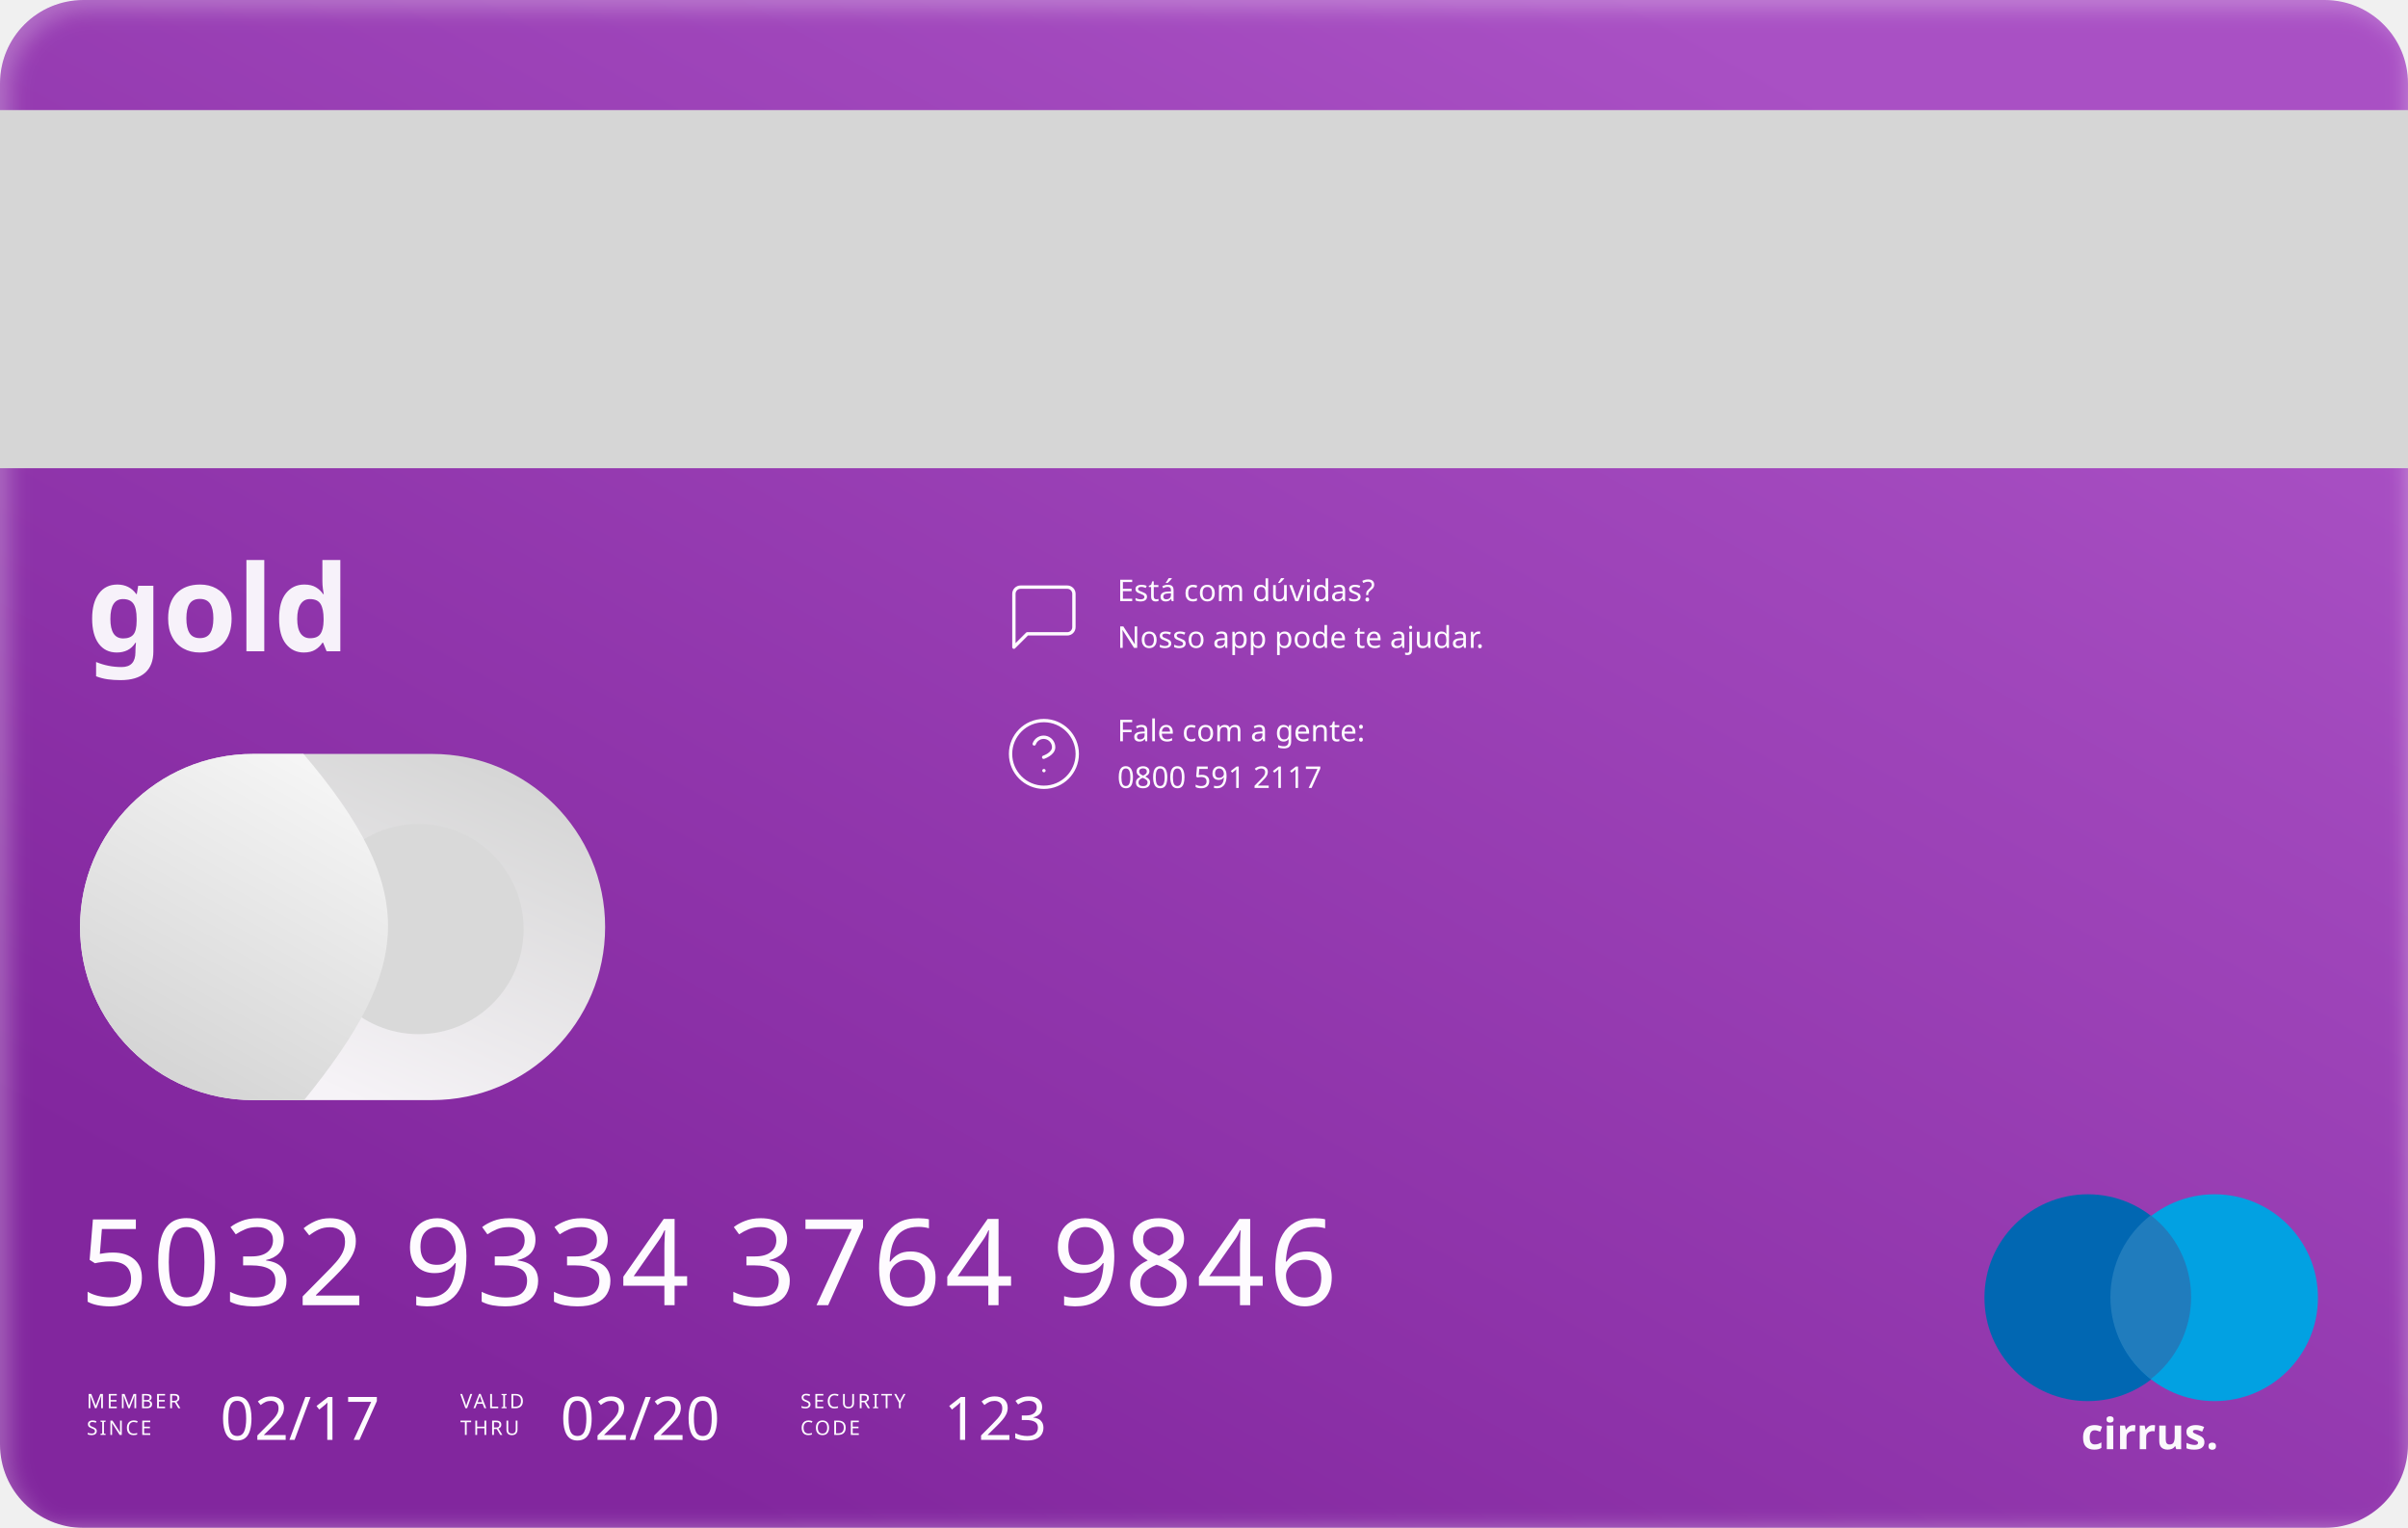
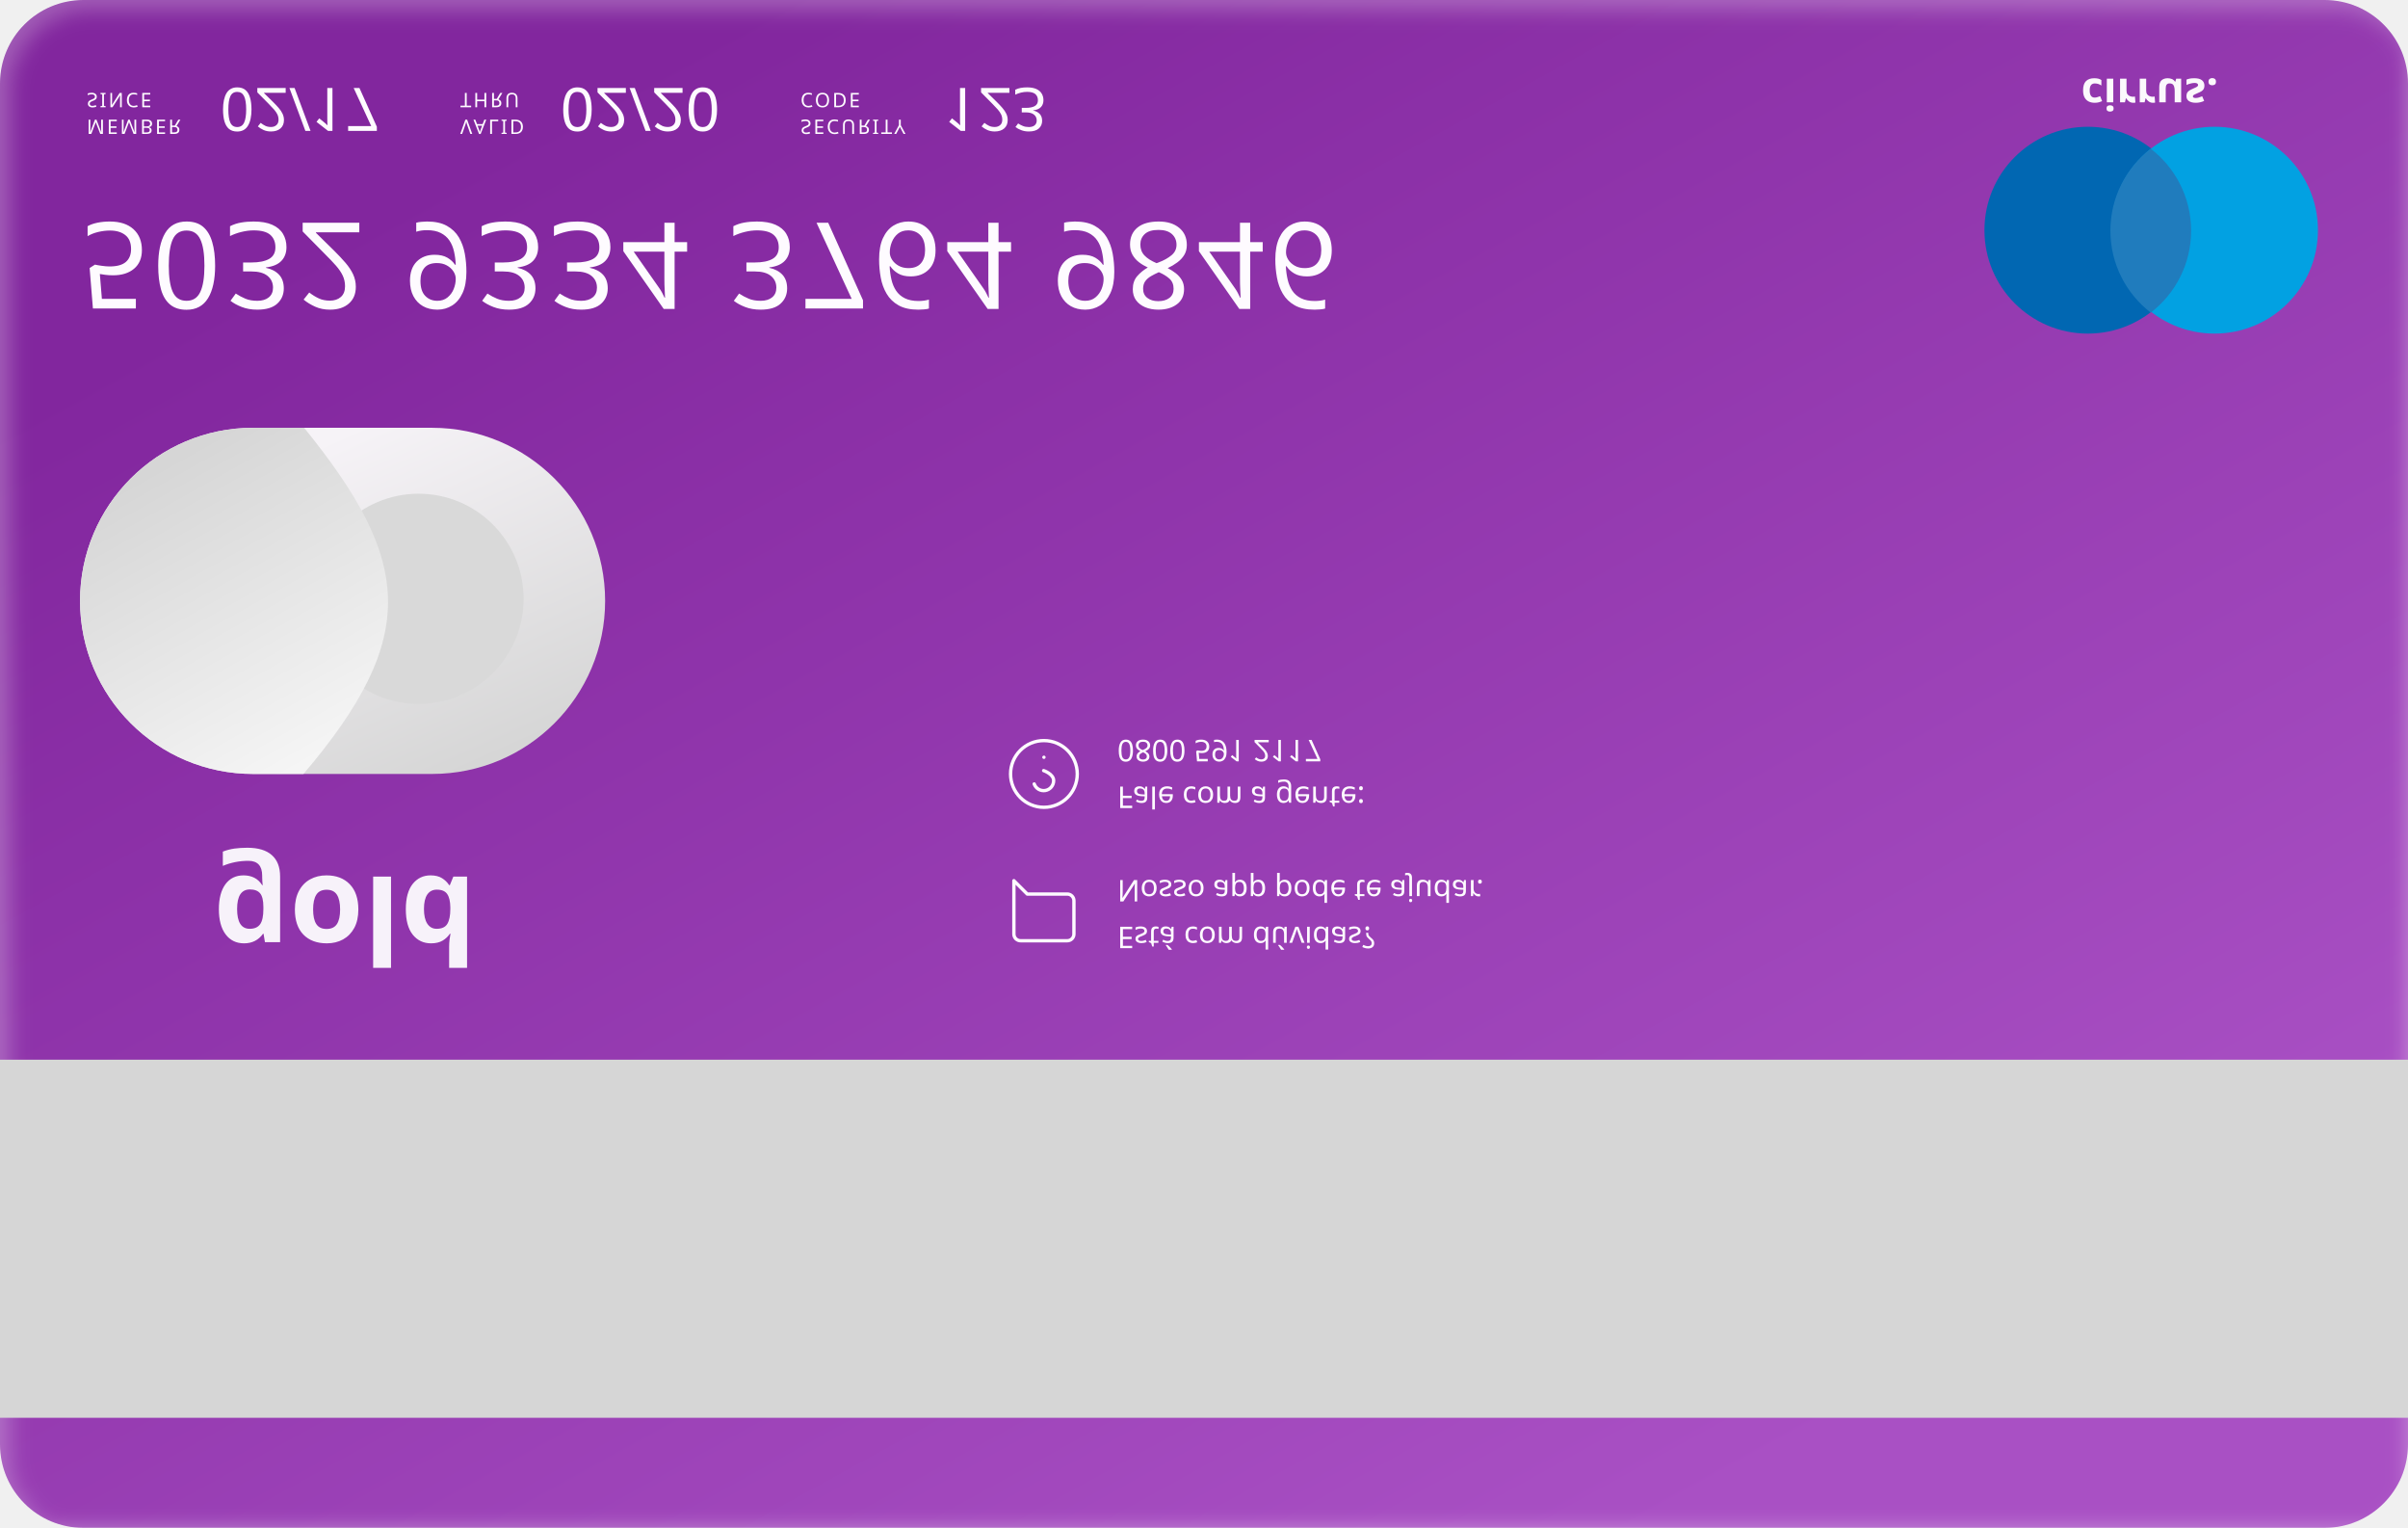
<svg xmlns="http://www.w3.org/2000/svg" width="722" height="458" viewBox="0 0 722 458" fill="none">
-   <g clip-path="url(#clip0_20_31)">
-     <g filter="url(#filter0_i_20_31)">
-       <rect width="722" height="458" rx="25" fill="url(#paint0_linear_20_31)" />
+   <g clip-path="url(#clip0_1137_0)">
+     <g filter="url(#filter0_i_1137_0)">
+       <rect width="722" height="458" rx="25" transform="matrix(1 0 0 -1 0 458)" fill="url(#paint0_linear_1137_0)" />
    </g>
-     <rect y="33" width="722" height="107.344" fill="#D6D6D6" />
-     <rect x="24" y="226" width="157.438" height="103.766" rx="51.883" fill="url(#paint1_linear_20_31)" />
-     <text fill="#FEFBFF" xml:space="preserve" style="white-space: pre" font-family="Sora" font-size="36" letter-spacing="0.03em">
-       <tspan x="24" y="391.24">5032 9334 3764 9846</tspan>
+     <rect width="722" height="107.344" transform="matrix(1 0 0 -1 0 425)" fill="#D6D6D6" />
+     <rect width="157.438" height="103.766" rx="51.883" transform="matrix(1 0 0 -1 24 232)" fill="url(#paint1_linear_1137_0)" />
+     <text transform="matrix(1 0 0 -1 24 104)" fill="#FEFBFF" xml:space="preserve" style="white-space: pre" font-family="Sora" font-size="36" letter-spacing="0.03em">
+       <tspan x="0" y="37.24">5032 9334 3764 9846</tspan>
    </text>
-     <text fill="#F7F2FA" xml:space="preserve" style="white-space: pre" font-family="Sora" font-size="36" font-weight="600" letter-spacing="0em">
-       <tspan x="26" y="195.24">gold</tspan>
+     <text transform="matrix(1 0 0 -1 64 300)" fill="#F7F2FA" xml:space="preserve" style="white-space: pre" font-family="Sora" font-size="36" font-weight="600" letter-spacing="0em">
+       <tspan x="0" y="37.24">gold</tspan>
    </text>
-     <text fill="#FEFBFF" xml:space="preserve" style="white-space: pre" font-family="Sora" font-size="18" letter-spacing="0em">
-       <tspan x="66" y="431.62">02/17</tspan>
+     <text transform="matrix(1 0 0 -1 66 45)" fill="#FEFBFF" xml:space="preserve" style="white-space: pre" font-family="Sora" font-size="18" letter-spacing="0em">
+       <tspan x="0" y="18.62">02/17</tspan>
    </text>
-     <text fill="#FEFBFF" xml:space="preserve" style="white-space: pre" font-family="Sora" font-size="18" letter-spacing="0em">
-       <tspan x="168" y="431.62">02/20</tspan>
+     <text transform="matrix(1 0 0 -1 168 45)" fill="#FEFBFF" xml:space="preserve" style="white-space: pre" font-family="Sora" font-size="18" letter-spacing="0em">
+       <tspan x="0" y="18.62">02/20</tspan>
    </text>
-     <text fill="#FEFBFF" xml:space="preserve" style="white-space: pre" font-family="Sora" font-size="18" letter-spacing="0em">
-       <tspan x="283" y="431.62">123</tspan>
+     <text transform="matrix(1 0 0 -1 283 45)" fill="#FEFBFF" xml:space="preserve" style="white-space: pre" font-family="Sora" font-size="18" letter-spacing="0em">
+       <tspan x="0" y="18.62">123</tspan>
    </text>
-     <text fill="#FBF9FC" xml:space="preserve" style="white-space: pre" font-family="Sora" font-size="13" font-weight="600" letter-spacing="0em">
-       <tspan x="624" y="434.42">cirrus.</tspan>
+     <text transform="matrix(1 0 0 -1 624 37)" fill="#FBF9FC" xml:space="preserve" style="white-space: pre" font-family="Sora" font-size="13" font-weight="600" letter-spacing="0em">
+       <tspan x="0" y="13.42">cirrus.</tspan>
    </text>
-     <circle cx="626" cy="389" r="31" fill="#0167B2" />
-     <circle cx="664" cy="389" r="31" fill="#02A1E2" />
-     <path fill-rule="evenodd" clip-rule="evenodd" d="M644.872 413.401C652.228 407.739 656.968 398.846 656.968 388.845C656.968 378.845 652.228 369.952 644.872 364.29C637.515 369.952 632.775 378.845 632.775 388.845C632.775 398.846 637.515 407.739 644.872 413.401Z" fill="#207CBD" />
-     <text fill="#FEFBFF" xml:space="preserve" style="white-space: pre" font-family="Source Sans Pro" font-size="6" letter-spacing="0.1em">
-       <tspan x="26" y="422.133">MEMBER
+     <circle cx="31" cy="31" r="31" transform="matrix(1 0 0 -1 595 100)" fill="#0167B2" />
+     <circle cx="31" cy="31" r="31" transform="matrix(1 0 0 -1 633 100)" fill="#02A1E2" />
+     <path fill-rule="evenodd" clip-rule="evenodd" d="M644.872 44.599C652.228 50.261 656.968 59.154 656.968 69.155C656.968 79.155 652.228 88.048 644.872 93.71C637.515 88.048 632.775 79.155 632.775 69.155C632.775 59.154 637.515 50.261 644.872 44.599Z" fill="#207CBD" />
+     <text transform="matrix(1 0 0 -1 26 42)" fill="#FEFBFF" xml:space="preserve" style="white-space: pre" font-family="Source Sans Pro" font-size="6" letter-spacing="0.1em">
+       <tspan x="0" y="6.133">MEMBER
</tspan>
-       <tspan x="26" y="430.133">SINCE</tspan>
+       <tspan x="0" y="14.133">SINCE</tspan>
    </text>
-     <text fill="#FEFBFF" xml:space="preserve" style="white-space: pre" font-family="Source Sans Pro" font-size="6" letter-spacing="0.1em">
-       <tspan x="138" y="422.133">VALID
+     <text transform="matrix(1 0 0 -1 138 42)" fill="#FEFBFF" xml:space="preserve" style="white-space: pre" font-family="Source Sans Pro" font-size="6" letter-spacing="0.1em">
+       <tspan x="0" y="6.133">VALID
</tspan>
-       <tspan x="138" y="430.133">THRU</tspan>
+       <tspan x="0" y="14.133">THRU</tspan>
    </text>
-     <text fill="#FEFBFF" xml:space="preserve" style="white-space: pre" font-family="Source Sans Pro" font-size="6" letter-spacing="0.1em">
-       <tspan x="240" y="422.133">SECURITY
+     <text transform="matrix(1 0 0 -1 240 42)" fill="#FEFBFF" xml:space="preserve" style="white-space: pre" font-family="Source Sans Pro" font-size="6" letter-spacing="0.1em">
+       <tspan x="0" y="6.133">SECURITY
</tspan>
-       <tspan x="240" y="430.133">CODE</tspan>
+       <tspan x="0" y="14.133">CODE</tspan>
    </text>
-     <path d="M322 188C322 188.53 321.789 189.039 321.414 189.414C321.039 189.789 320.53 190 320 190H308L304 194V178C304 177.47 304.211 176.961 304.586 176.586C304.961 176.211 305.47 176 306 176H320C320.53 176 321.039 176.211 321.414 176.586C321.789 176.961 322 177.47 322 178V188Z" stroke="#FEFBFF" stroke-linecap="round" stroke-linejoin="round" />
-     <path d="M313 236C318.523 236 323 231.523 323 226C323 220.477 318.523 216 313 216C307.477 216 303 220.477 303 226C303 231.523 307.477 236 313 236Z" stroke="#FEFBFF" stroke-linecap="round" stroke-linejoin="round" />
-     <path d="M310.09 223C310.325 222.332 310.789 221.768 311.4 221.409C312.011 221.05 312.729 220.919 313.427 221.039C314.125 221.159 314.759 221.522 315.215 222.064C315.671 222.606 315.921 223.292 315.92 224C315.92 226 312.92 227 312.92 227" stroke="#FEFBFF" stroke-linecap="round" stroke-linejoin="round" />
-     <path d="M313 231H313.01" stroke="#FEFBFF" stroke-linecap="round" stroke-linejoin="round" />
-     <text fill="#FEFBFF" xml:space="preserve" style="white-space: pre" font-family="Source Sans Pro" font-size="9" letter-spacing="0em">
-       <tspan x="335" y="180.2">Está com dúvidas?
+     <path d="M322 270C322 269.47 321.789 268.961 321.414 268.586C321.039 268.211 320.53 268 320 268H308L304 264V280C304 280.53 304.211 281.039 304.586 281.414C304.961 281.789 305.47 282 306 282H320C320.53 282 321.039 281.789 321.414 281.414C321.789 281.039 322 280.53 322 280V270Z" stroke="#FEFBFF" stroke-linecap="round" stroke-linejoin="round" />
+     <path d="M313 222C318.523 222 323 226.477 323 232C323 237.523 318.523 242 313 242C307.477 242 303 237.523 303 232C303 226.477 307.477 222 313 222Z" stroke="#FEFBFF" stroke-linecap="round" stroke-linejoin="round" />
+     <path d="M310.09 235C310.325 235.668 310.789 236.232 311.4 236.591C312.011 236.95 312.729 237.081 313.427 236.961C314.125 236.841 314.759 236.478 315.215 235.936C315.671 235.394 315.921 234.708 315.92 234C315.92 232 312.92 231 312.92 231" stroke="#FEFBFF" stroke-linecap="round" stroke-linejoin="round" />
+     <path d="M313 227H313.01" stroke="#FEFBFF" stroke-linecap="round" stroke-linejoin="round" />
+     <text transform="matrix(1 0 0 -1 335 288)" fill="#FEFBFF" xml:space="preserve" style="white-space: pre" font-family="Source Sans Pro" font-size="9" letter-spacing="0em">
+       <tspan x="0" y="10.2">Está com dúvidas?
</tspan>
-       <tspan x="335" y="194.2">Nosso app pode te ajudar.</tspan>
+       <tspan x="0" y="24.2">Nosso app pode te ajudar.</tspan>
    </text>
-     <text fill="#FEFBFF" xml:space="preserve" style="white-space: pre" font-family="Source Sans Pro" font-size="9" letter-spacing="0em">
-       <tspan x="335" y="222.2">Fale com a gente:
+     <text transform="matrix(1 0 0 -1 335 246)" fill="#FEFBFF" xml:space="preserve" style="white-space: pre" font-family="Source Sans Pro" font-size="9" letter-spacing="0em">
+       <tspan x="0" y="10.2">Fale com a gente:
</tspan>
-       <tspan x="335" y="236.2">0800 591 2117</tspan>
+       <tspan x="0" y="24.2">0800 591 2117</tspan>
    </text>
-     <circle cx="125.5" cy="278.5" r="31.5" fill="#D9D9D9" />
-     <path fill-rule="evenodd" clip-rule="evenodd" d="M75.883 226C47.229 226 24 249.229 24 277.883C24 306.537 47.229 329.766 75.883 329.766H91.19C123.446 289.941 126.039 267.227 91 226H75.883Z" fill="url(#paint2_linear_20_31)" />
+     <circle cx="31.5" cy="31.5" r="31.5" transform="matrix(1 0 0 -1 94 211)" fill="#D9D9D9" />
+     <path fill-rule="evenodd" clip-rule="evenodd" d="M75.883 232C47.229 232 24 208.771 24 180.117C24 151.463 47.229 128.234 75.883 128.234H91.19C123.446 168.059 126.039 190.773 91 232H75.883Z" fill="url(#paint2_linear_1137_0)" />
  </g>
  <defs>
-     <filter id="filter0_i_20_31" x="0" y="0" width="725" height="461" filterUnits="userSpaceOnUse" color-interpolation-filters="sRGB">
+     <filter id="filter0_i_1137_0" x="0" y="0" width="725" height="461" filterUnits="userSpaceOnUse" color-interpolation-filters="sRGB">
      <feFlood flood-opacity="0" result="BackgroundImageFix" />
      <feBlend mode="normal" in="SourceGraphic" in2="BackgroundImageFix" result="shape" />
      <feColorMatrix in="SourceAlpha" type="matrix" values="0 0 0 0 0 0 0 0 0 0 0 0 0 0 0 0 0 0 127 0" result="hardAlpha" />
      <feOffset dx="3" dy="3" />
      <feGaussianBlur stdDeviation="3" />
      <feComposite in2="hardAlpha" operator="arithmetic" k2="-1" k3="1" />
      <feColorMatrix type="matrix" values="0 0 0 0 1 0 0 0 0 1 0 0 0 0 1 0 0 0 0.25 0" />
-       <feBlend mode="normal" in2="shape" result="effect1_innerShadow_20_31" />
+       <feBlend mode="normal" in2="shape" result="effect1_innerShadow_1137_0" />
    </filter>
-     <linearGradient id="paint0_linear_20_31" x1="610.09" y1="61.83" x2="354.096" y2="526.995" gradientUnits="userSpaceOnUse">
+     <linearGradient id="paint0_linear_1137_0" x1="610.09" y1="61.83" x2="354.096" y2="526.995" gradientUnits="userSpaceOnUse">
      <stop stop-color="#A950C4" />
      <stop offset="1" stop-color="#82269E" />
    </linearGradient>
-     <linearGradient id="paint1_linear_20_31" x1="107" y1="330" x2="150.5" y2="232" gradientUnits="userSpaceOnUse">
+     <linearGradient id="paint1_linear_1137_0" x1="83" y1="104" x2="126.5" y2="6" gradientUnits="userSpaceOnUse">
      <stop stop-color="#F6F3F7" />
      <stop offset="1" stop-color="#D6D6D6" />
    </linearGradient>
-     <linearGradient id="paint2_linear_20_31" x1="95.5" y1="231" x2="47" y2="317.5" gradientUnits="userSpaceOnUse">
+     <linearGradient id="paint2_linear_1137_0" x1="95.5" y1="227" x2="47" y2="140.5" gradientUnits="userSpaceOnUse">
      <stop stop-color="#F5F5F5" />
      <stop offset="1" stop-color="#D6D6D6" />
    </linearGradient>
-     <clipPath id="clip0_20_31">
-       <rect width="722" height="458" fill="white" />
+     <clipPath id="clip0_1137_0">
+       <rect width="722" height="458" fill="white" transform="matrix(1 0 0 -1 0 458)" />
    </clipPath>
  </defs>
</svg>
